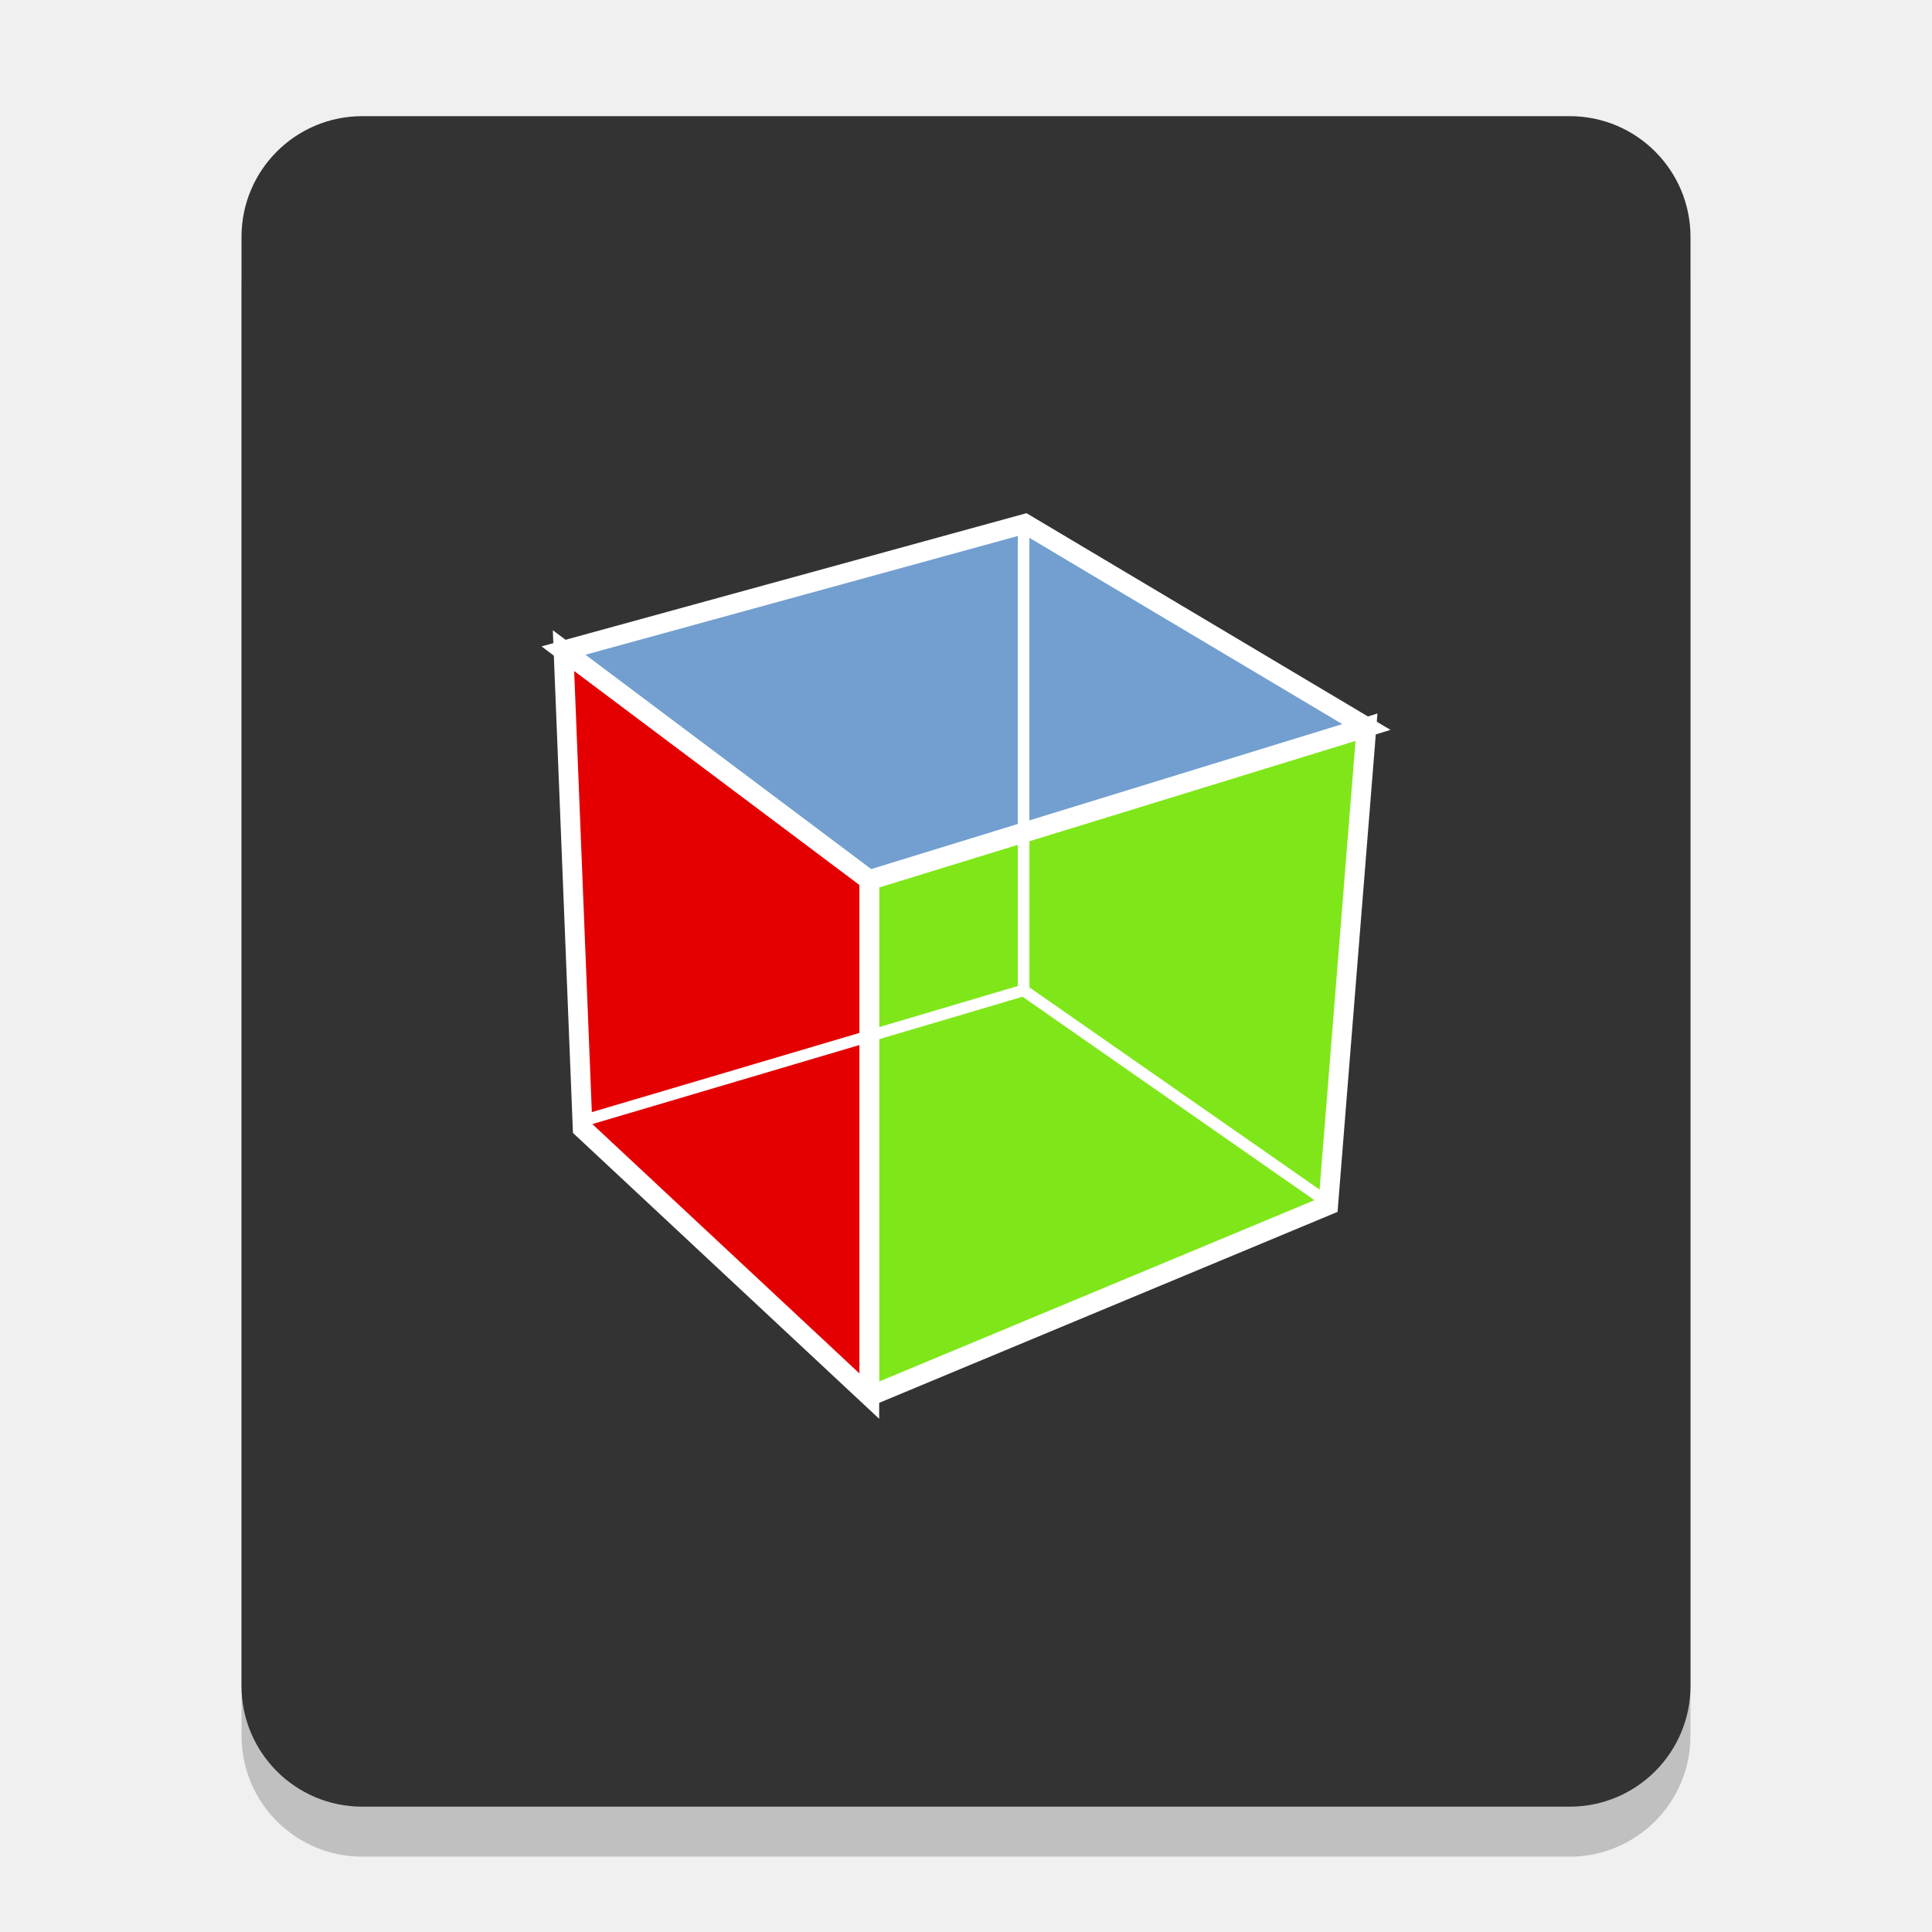
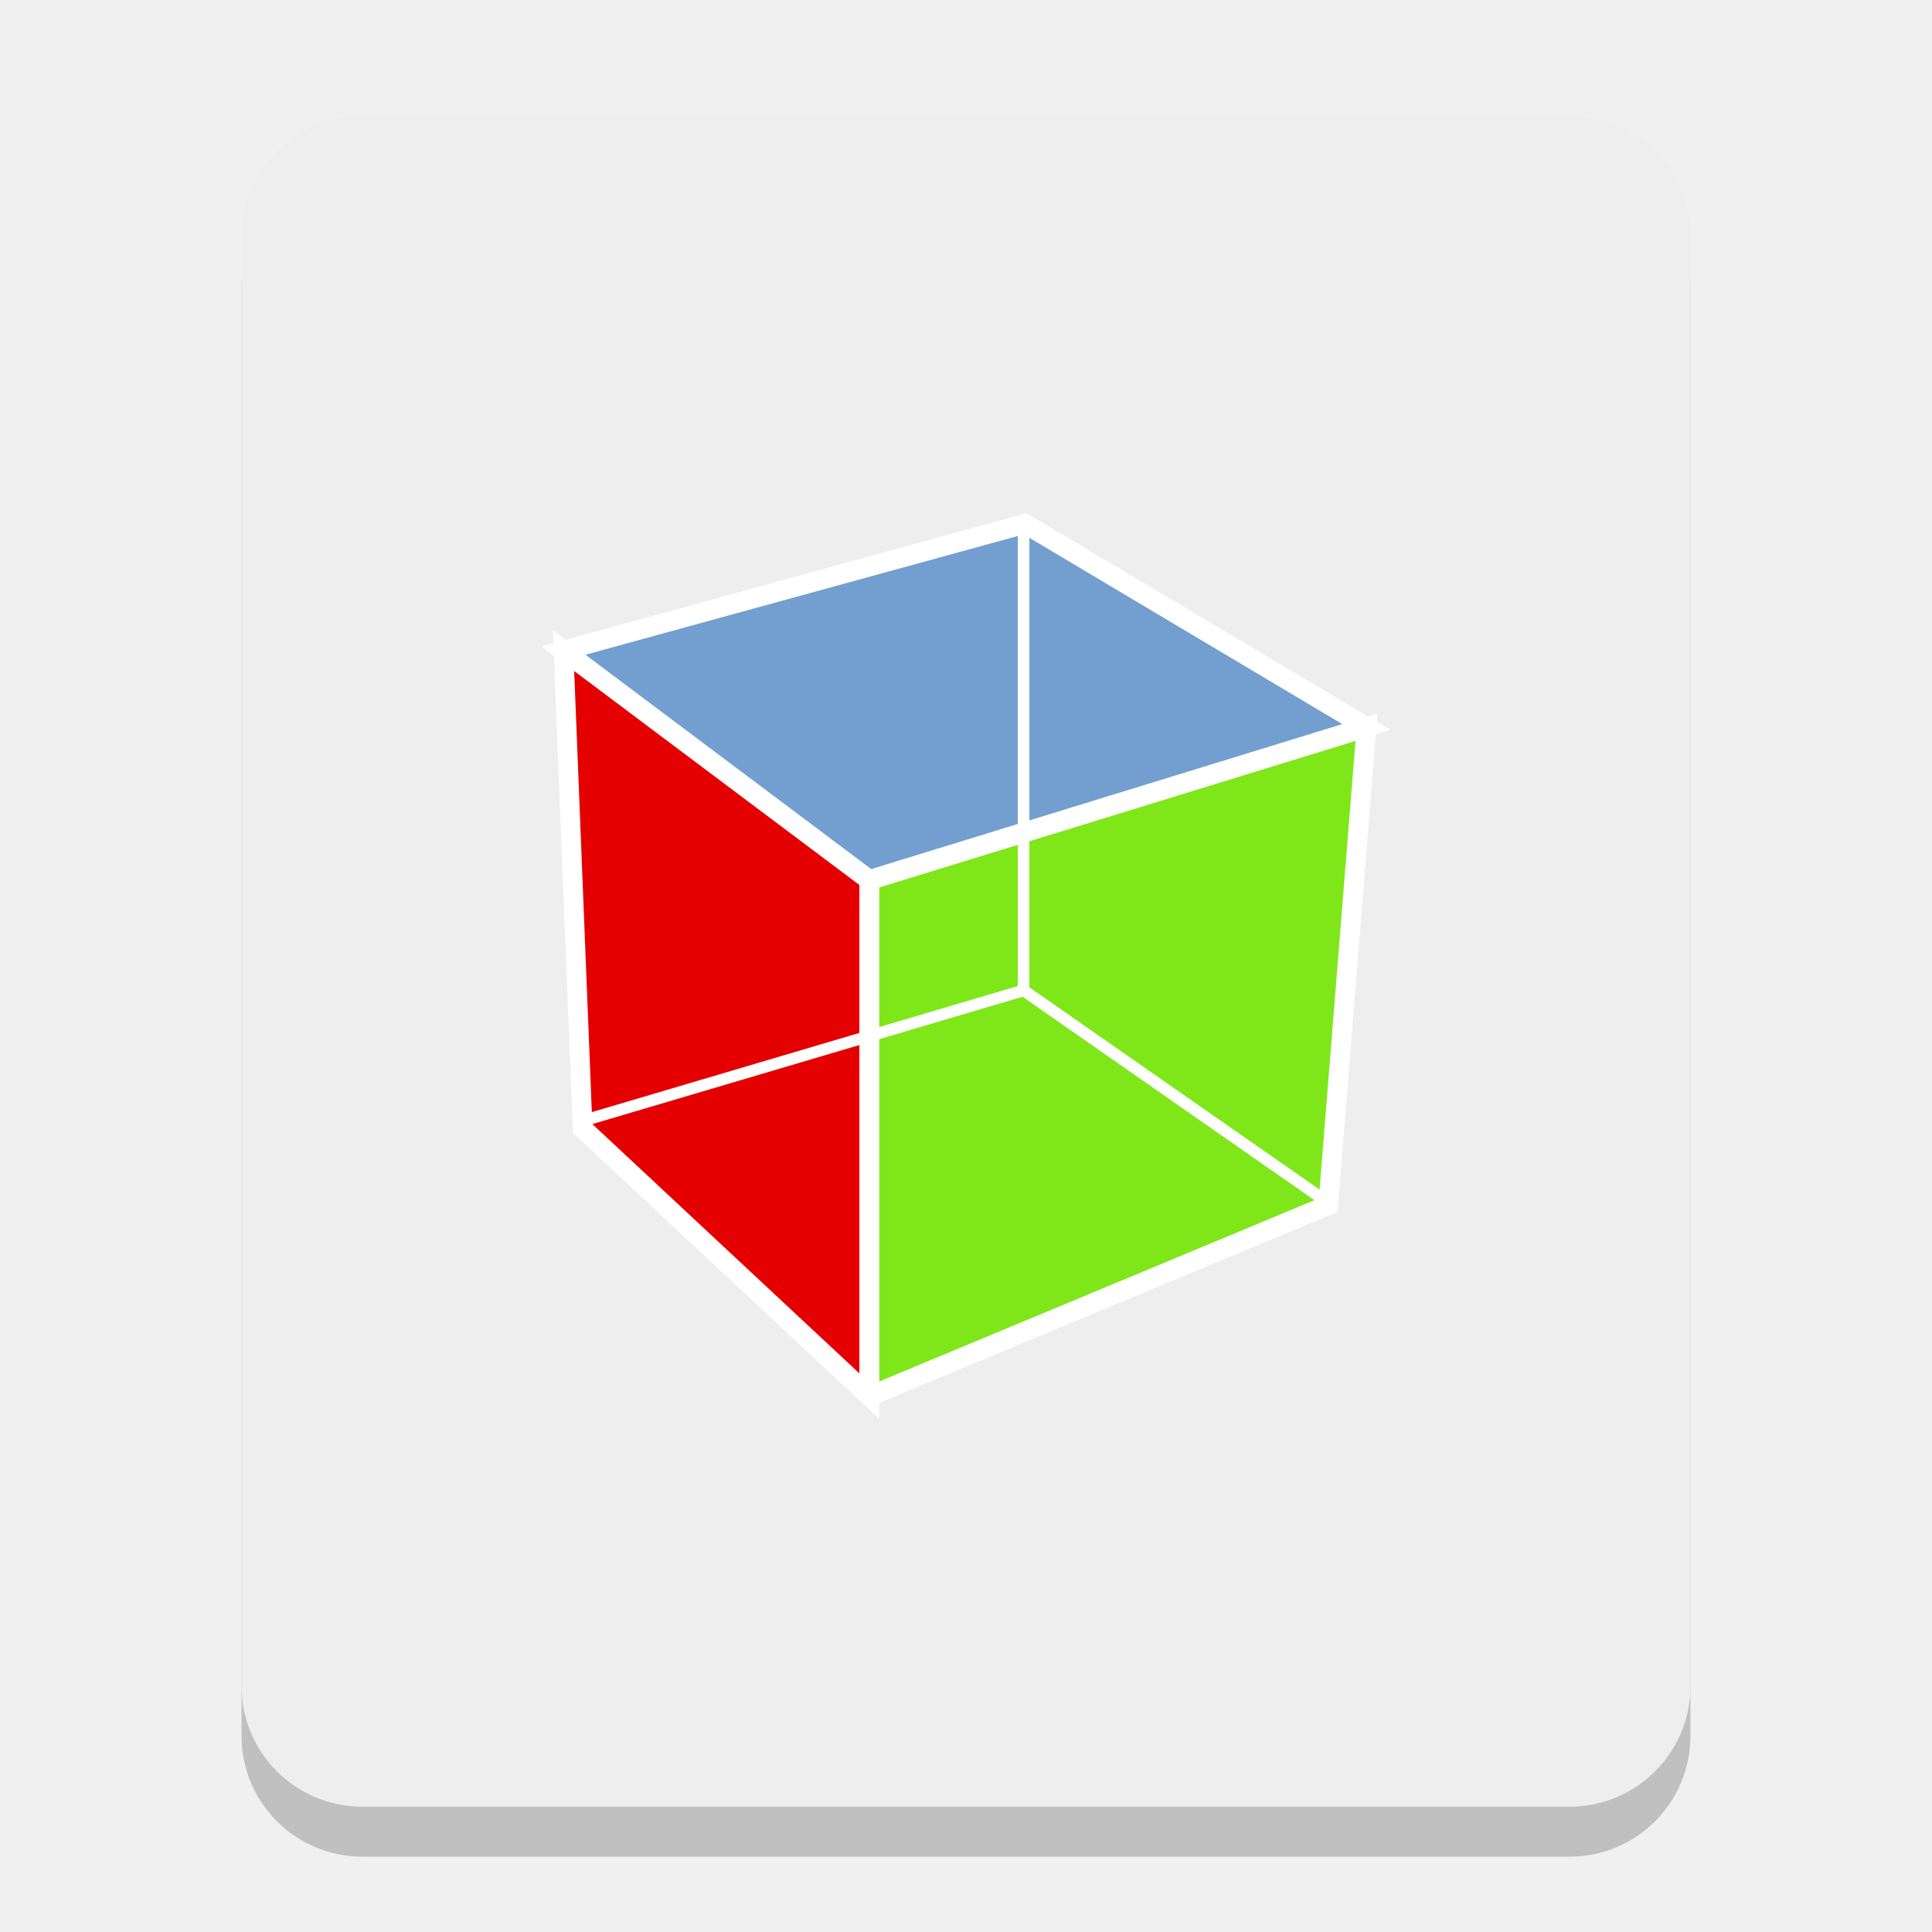
<svg xmlns="http://www.w3.org/2000/svg" xmlns:xlink="http://www.w3.org/1999/xlink" width="32" height="32" id="svg2" version="1.1" xml:space="preserve">
  <defs id="defs4">
    <linearGradient id="linearGradient902">
      <stop id="stop898" offset="0" style="stop-color:#770087;stop-opacity:1;" />
      <stop id="stop900" offset="1" style="stop-color:#452981;stop-opacity:1" />
    </linearGradient>
    <linearGradient id="linearGradient899">
      <stop id="stop895" style="stop-color:#f282f1;stop-opacity:1" offset="0" />
      <stop id="stop897" style="stop-color:#a56de2;stop-opacity:1" offset="1" />
    </linearGradient>
    <linearGradient id="linearGradient916">
      <stop id="stop912" style="stop-color:#ffffff;stop-opacity:1" offset="0" />
      <stop id="stop914" style="stop-color:#fafafa;stop-opacity:1" offset="1" />
    </linearGradient>
    <linearGradient id="linearGradient3688-166-749-654">
      <stop id="stop3088" style="stop-color:#181818;stop-opacity:1" offset="0" />
      <stop id="stop3090" style="stop-color:#181818;stop-opacity:0" offset="1" />
    </linearGradient>
    <linearGradient id="linearGradient3688-464-309-604">
      <stop id="stop3094" style="stop-color:#181818;stop-opacity:1" offset="0" />
      <stop id="stop3096" style="stop-color:#181818;stop-opacity:0" offset="1" />
    </linearGradient>
    <linearGradient id="linearGradient3702-501-757-795">
      <stop id="stop3100" style="stop-color:#181818;stop-opacity:0" offset="0" />
      <stop id="stop3102" style="stop-color:#181818;stop-opacity:1" offset="0.5" />
      <stop id="stop3104" style="stop-color:#181818;stop-opacity:0" offset="1" />
    </linearGradient>
    <radialGradient xlink:href="#linearGradient3688-166-749-654" id="radialGradient4730" gradientUnits="userSpaceOnUse" gradientTransform="matrix(3.206054,2.6349059e-7,-8.2185947e-8,1.000008,36.98101,15.99962)" cx="4.996" cy="43.5" fx="4.996" fy="43.5" r="2.5" />
    <radialGradient xlink:href="#linearGradient3688-464-309-604" id="radialGradient4732" gradientUnits="userSpaceOnUse" gradientTransform="matrix(3.163875,0,0,0.9999999,-29.70299,-103.0001)" cx="4.993" cy="43.5" fx="4.993" fy="43.5" r="2.5" />
    <linearGradient xlink:href="#linearGradient3702-501-757-795" id="linearGradient4734" gradientUnits="userSpaceOnUse" gradientTransform="matrix(1.392857,0,0,0.7142856,-0.0214163,28.42862)" x1="25.058" y1="47.028" x2="25.058" y2="39.999" />
    <linearGradient gradientTransform="matrix(1.432432,0,0,1.436283,-7.37838,-7.399552)" gradientUnits="userSpaceOnUse" xlink:href="#linearGradient3924-2-2-5-8" id="linearGradient3381-5-4" y2="46.23" x2="38.66" y1="5.848" x1="38.66" />
    <linearGradient id="linearGradient3924-2-2-5-8">
      <stop offset="0" style="stop-color:#ffffff;stop-opacity:1" id="stop3926-9-4-9-6" />
      <stop offset="0.063" style="stop-color:#ffffff;stop-opacity:0.235" id="stop3928-9-8-6-5" />
      <stop offset="0.951" style="stop-color:#ffffff;stop-opacity:0.157" id="stop3930-3-5-1-7" />
      <stop offset="1" style="stop-color:#ffffff;stop-opacity:0.392" id="stop3932-8-0-4-8" />
    </linearGradient>
    <linearGradient gradientTransform="matrix(0.4705476,0,0,0.4745763,-60.68865,-0.1484071)" gradientUnits="userSpaceOnUse" xlink:href="#linearGradient916" id="linearGradient5809" y2="55.027" x2="161.977" y1="10.027" x1="161.977" />
    <linearGradient y2="63.027" x2="161.977" y1="5.152" x1="161.977" gradientTransform="matrix(0.4705882,0,0,0.4745763,-60.69526,-0.1484071)" gradientUnits="userSpaceOnUse" id="linearGradient910" xlink:href="#linearGradient899" />
    <linearGradient gradientUnits="userSpaceOnUse" y2="60" x2="32" y1="0" x1="32" id="linearGradient904" xlink:href="#linearGradient902" />
    <linearGradient y2="63.027" x2="161.977" y1="5.152" x1="161.977" gradientTransform="matrix(0.9411765,0,0,0.9491525,-73.04401,10.80159)" gradientUnits="userSpaceOnUse" id="linearGradient910-3" xlink:href="#linearGradient899" />
    <linearGradient y2="63.027" x2="161.977" y1="5.152" x1="161.977" gradientTransform="matrix(0.4705476,0,0,0.4745763,-76.30513,-44.36035)" gradientUnits="userSpaceOnUse" id="linearGradient910-5" xlink:href="#linearGradient899" />
    <filter style="color-interpolation-filters:sRGB" id="filter1218" x="-0.001" width="1.001" y="-0" height="1.001">
      <feGaussianBlur stdDeviation="0.005" id="feGaussianBlur1220" />
    </filter>
    <radialGradient xlink:href="#linearGradient3688-166-749-654" id="radialGradient4730-062" gradientUnits="userSpaceOnUse" gradientTransform="matrix(3.206054,2.6349059e-7,-8.2185947e-8,1.000008,36.98101,15.99962)" cx="4.996" cy="43.5" fx="4.996" fy="43.5" r="2.5" />
    <radialGradient xlink:href="#linearGradient3688-166-749-654" id="radialGradient4732-61" gradientUnits="userSpaceOnUse" gradientTransform="matrix(3.163875,0,0,0.9999999,-29.70299,-103.0001)" cx="4.993" cy="43.5" fx="4.993" fy="43.5" r="2.5" />
    <radialGradient xlink:href="#linearGradient3688-166-749-654" id="radialGradient4730-06" gradientUnits="userSpaceOnUse" gradientTransform="matrix(3.206054,2.6349059e-7,-8.2185947e-8,1.000008,36.98101,15.99962)" cx="4.996" cy="43.5" fx="4.996" fy="43.5" r="2.5" />
    <radialGradient xlink:href="#linearGradient3688-166-749-654" id="radialGradient4732-2" gradientUnits="userSpaceOnUse" gradientTransform="matrix(3.163875,0,0,0.9999999,-29.70299,-103.0001)" cx="4.993" cy="43.5" fx="4.993" fy="43.5" r="2.5" />
    <radialGradient xlink:href="#linearGradient3688-166-749-654" id="radialGradient4730-0" gradientUnits="userSpaceOnUse" gradientTransform="matrix(3.206054,2.6349059e-7,-8.2185947e-8,1.000008,36.98101,15.99962)" cx="4.996" cy="43.5" fx="4.996" fy="43.5" r="2.5" />
    <radialGradient xlink:href="#linearGradient3688-166-749-654" id="radialGradient4732-6" gradientUnits="userSpaceOnUse" gradientTransform="matrix(3.163875,0,0,0.9999999,-29.70299,-103.0001)" cx="4.993" cy="43.5" fx="4.993" fy="43.5" r="2.5" />
    <radialGradient xlink:href="#linearGradient3688-166-749-654" id="radialGradient4730-9" gradientUnits="userSpaceOnUse" gradientTransform="matrix(3.206054,2.6349059e-7,-8.2185947e-8,1.000008,36.98101,15.99962)" cx="4.996" cy="43.5" fx="4.996" fy="43.5" r="2.5" />
    <radialGradient xlink:href="#linearGradient3688-166-749-654" id="radialGradient4732-4" gradientUnits="userSpaceOnUse" gradientTransform="matrix(3.163875,0,0,0.9999999,-29.70299,-103.0001)" cx="4.993" cy="43.5" fx="4.993" fy="43.5" r="2.5" />
+     <radialGradient xlink:href="#linearGradient3688-166-749-654" id="radialGradient4730-0626" gradientUnits="userSpaceOnUse" gradientTransform="matrix(3.206054,2.6349059e-7,-8.2185947e-8,1.000008,36.98101,15.99962)" cx="4.996" cy="43.5" fx="4.996" fy="43.5" r="2.5" />
+     <radialGradient xlink:href="#linearGradient3688-166-749-654" id="radialGradient4732-1" gradientUnits="userSpaceOnUse" gradientTransform="matrix(3.163875,0,0,0.9999999,-29.70299,-103.0001)" cx="4.993" cy="43.5" fx="4.993" fy="43.5" r="2.5" />
  </defs>
  <path width="23.998" height="28" rx="0" ry="0" x="4.001" y="2.752" id="rect4897-1" style="opacity:0.2;vector-effect:none;fill:#000000;fill-opacity:1;stroke:none;stroke-width:0.473;stroke-linecap:butt;stroke-linejoin:miter;stroke-miterlimit:4;stroke-dasharray:none;stroke-dashoffset:0;stroke-opacity:1;filter:url(#filter1218)" d="M 6.001,2.752 H 25.999 a 2,2 45 0 1 2,2 V 28.752 a 2,2 135 0 1 -2,2 H 6.001 a 2,2 45 0 1 -2,-2 V 4.752 a 2,2 135 0 1 2,-2 z" />
-   <path width="24" height="28" rx="0" ry="0" x="4" y="1.924" id="rect4897" style="opacity:1;vector-effect:none;fill:#333333;fill-opacity:1;stroke:none;stroke-width:0.473;stroke-linecap:butt;stroke-linejoin:miter;stroke-miterlimit:4;stroke-dasharray:none;stroke-dashoffset:0;stroke-opacity:1" d="m 6,1.924 h 20 a 2,2 45 0 1 2,2 V 27.924 a 2,2 135 0 1 -2,2 l -20,0 a 2,2 45 0 1 -2,-2 V 3.924 a 2,2 135 0 1 2,-2 z" />
+   <path width="24" height="28" rx="0" ry="0" x="4" y="1.924" id="rect4897" style="opacity:1;vector-effect:none;fill:#eeeeee;fill-opacity:1;stroke:none;stroke-width:0.473;stroke-linecap:butt;stroke-linejoin:miter;stroke-miterlimit:4;stroke-dasharray:none;stroke-dashoffset:0;stroke-opacity:1" d="m 6,1.924 h 20 a 2,2 45 0 1 2,2 V 27.924 a 2,2 135 0 1 -2,2 l -20,0 a 2,2 45 0 1 -2,-2 V 3.924 a 2,2 135 0 1 2,-2 z" />
  <g aria-label="Aa" id="text1723" style="font-style:normal;font-weight:normal;font-size:40px;line-height:1.25;font-family:sans-serif;fill:#000000;fill-opacity:1;stroke:none;opacity:0" transform="matrix(0.3338223,0,0,0.3338223,8.497534,24.1978)">
    <path d="M 11.869,-20.671 6.517,-6.159 h 10.723 z m -2.227,-3.887 h 4.473 L 25.228,4.603 h -4.102 l -2.656,-7.48 H 5.326 l -2.656,7.48 h -4.16 z" id="path1725" />
    <path d="m 39.271,-6.393 q -4.355,0 -6.035,0.996 -1.68,0.996 -1.68,3.398 0,1.914 1.25,3.047 1.27,1.113 3.438,1.113 2.988,0 4.785,-2.109 1.816,-2.129 1.816,-5.645 v -0.801 z m 7.168,-1.484 V 4.603 h -3.594 V 1.282 q -1.23,1.992 -3.066,2.949 -1.836,0.938 -4.492,0.938 -3.359,0 -5.352,-1.875 -1.973,-1.895 -1.973,-5.059 0,-3.691 2.461,-5.566 2.48,-1.875 7.383,-1.875 h 5.039 V -9.557 q 0,-2.48 -1.641,-3.828 -1.621,-1.367 -4.57,-1.367 -1.875,0 -3.652,0.449 -1.777,0.449 -3.418,1.348 v -3.32 q 1.973,-0.762 3.828,-1.133 1.855,-0.391 3.613,-0.391 4.746,0 7.09,2.461 2.344,2.461 2.344,7.461 z" id="path1727" />
  </g>
  <g id="g359" transform="matrix(0.1538281,0,0,0.1538281,30.10236,11.33971)">
    <path fill="#e40000" d="m -132.955,47.791 -2.06,-51.46 32.93,24.7 v 55.58 z" id="path276" style="stroke:#ffffff;stroke-width:2.12" />
    <path fill="#7fe719" d="m -102.075,76.621 49.4,-20.58 4.12,-51.46 -53.52,16.47 v 55.58 z" id="path278" style="stroke:#ffffff;stroke-width:2.12" />
    <path fill="#729fcf" d="m -135.015,-3.669 32.93,24.7 53.52,-16.47 -36.75,-21.88 z" id="path280" style="stroke:#ffffff;stroke-width:2.12" />
    <path stroke-width="1.25" d="m -85.475,32.921 -47.3,14 z m 0,0 33,23 z m 0,0 v -50" id="path282" style="stroke:#ffffff" />
  </g>
</svg>
